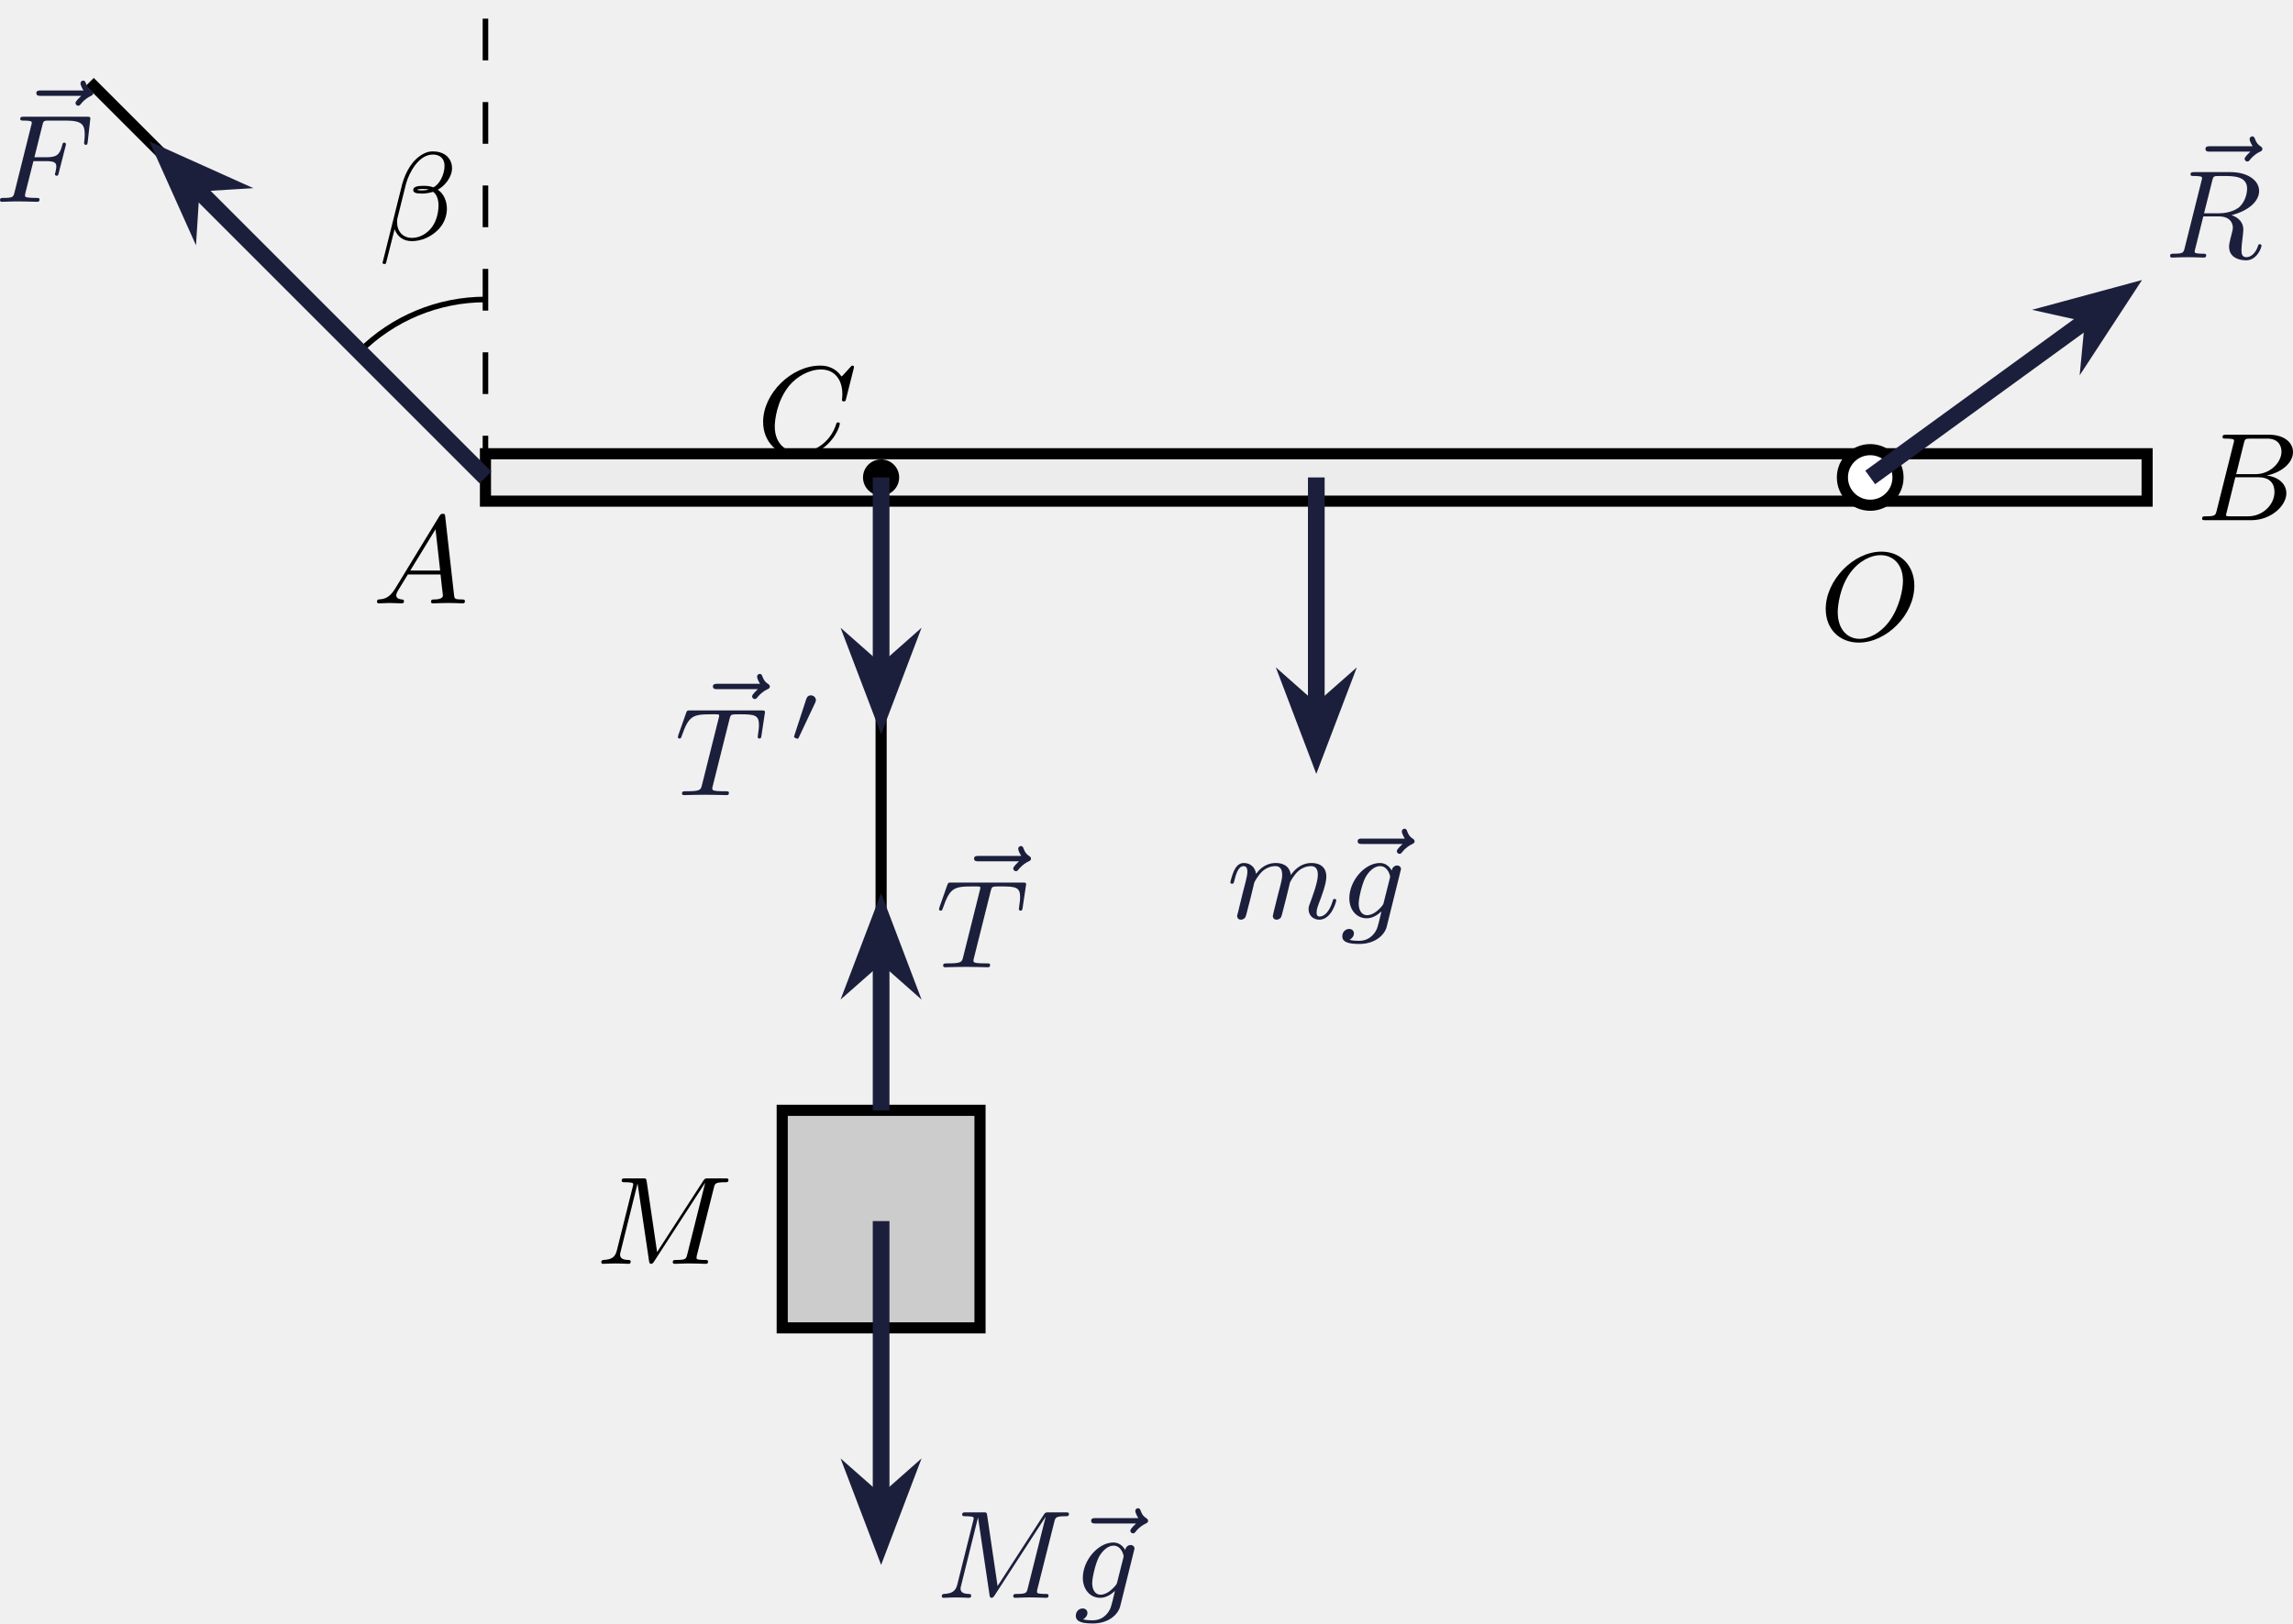
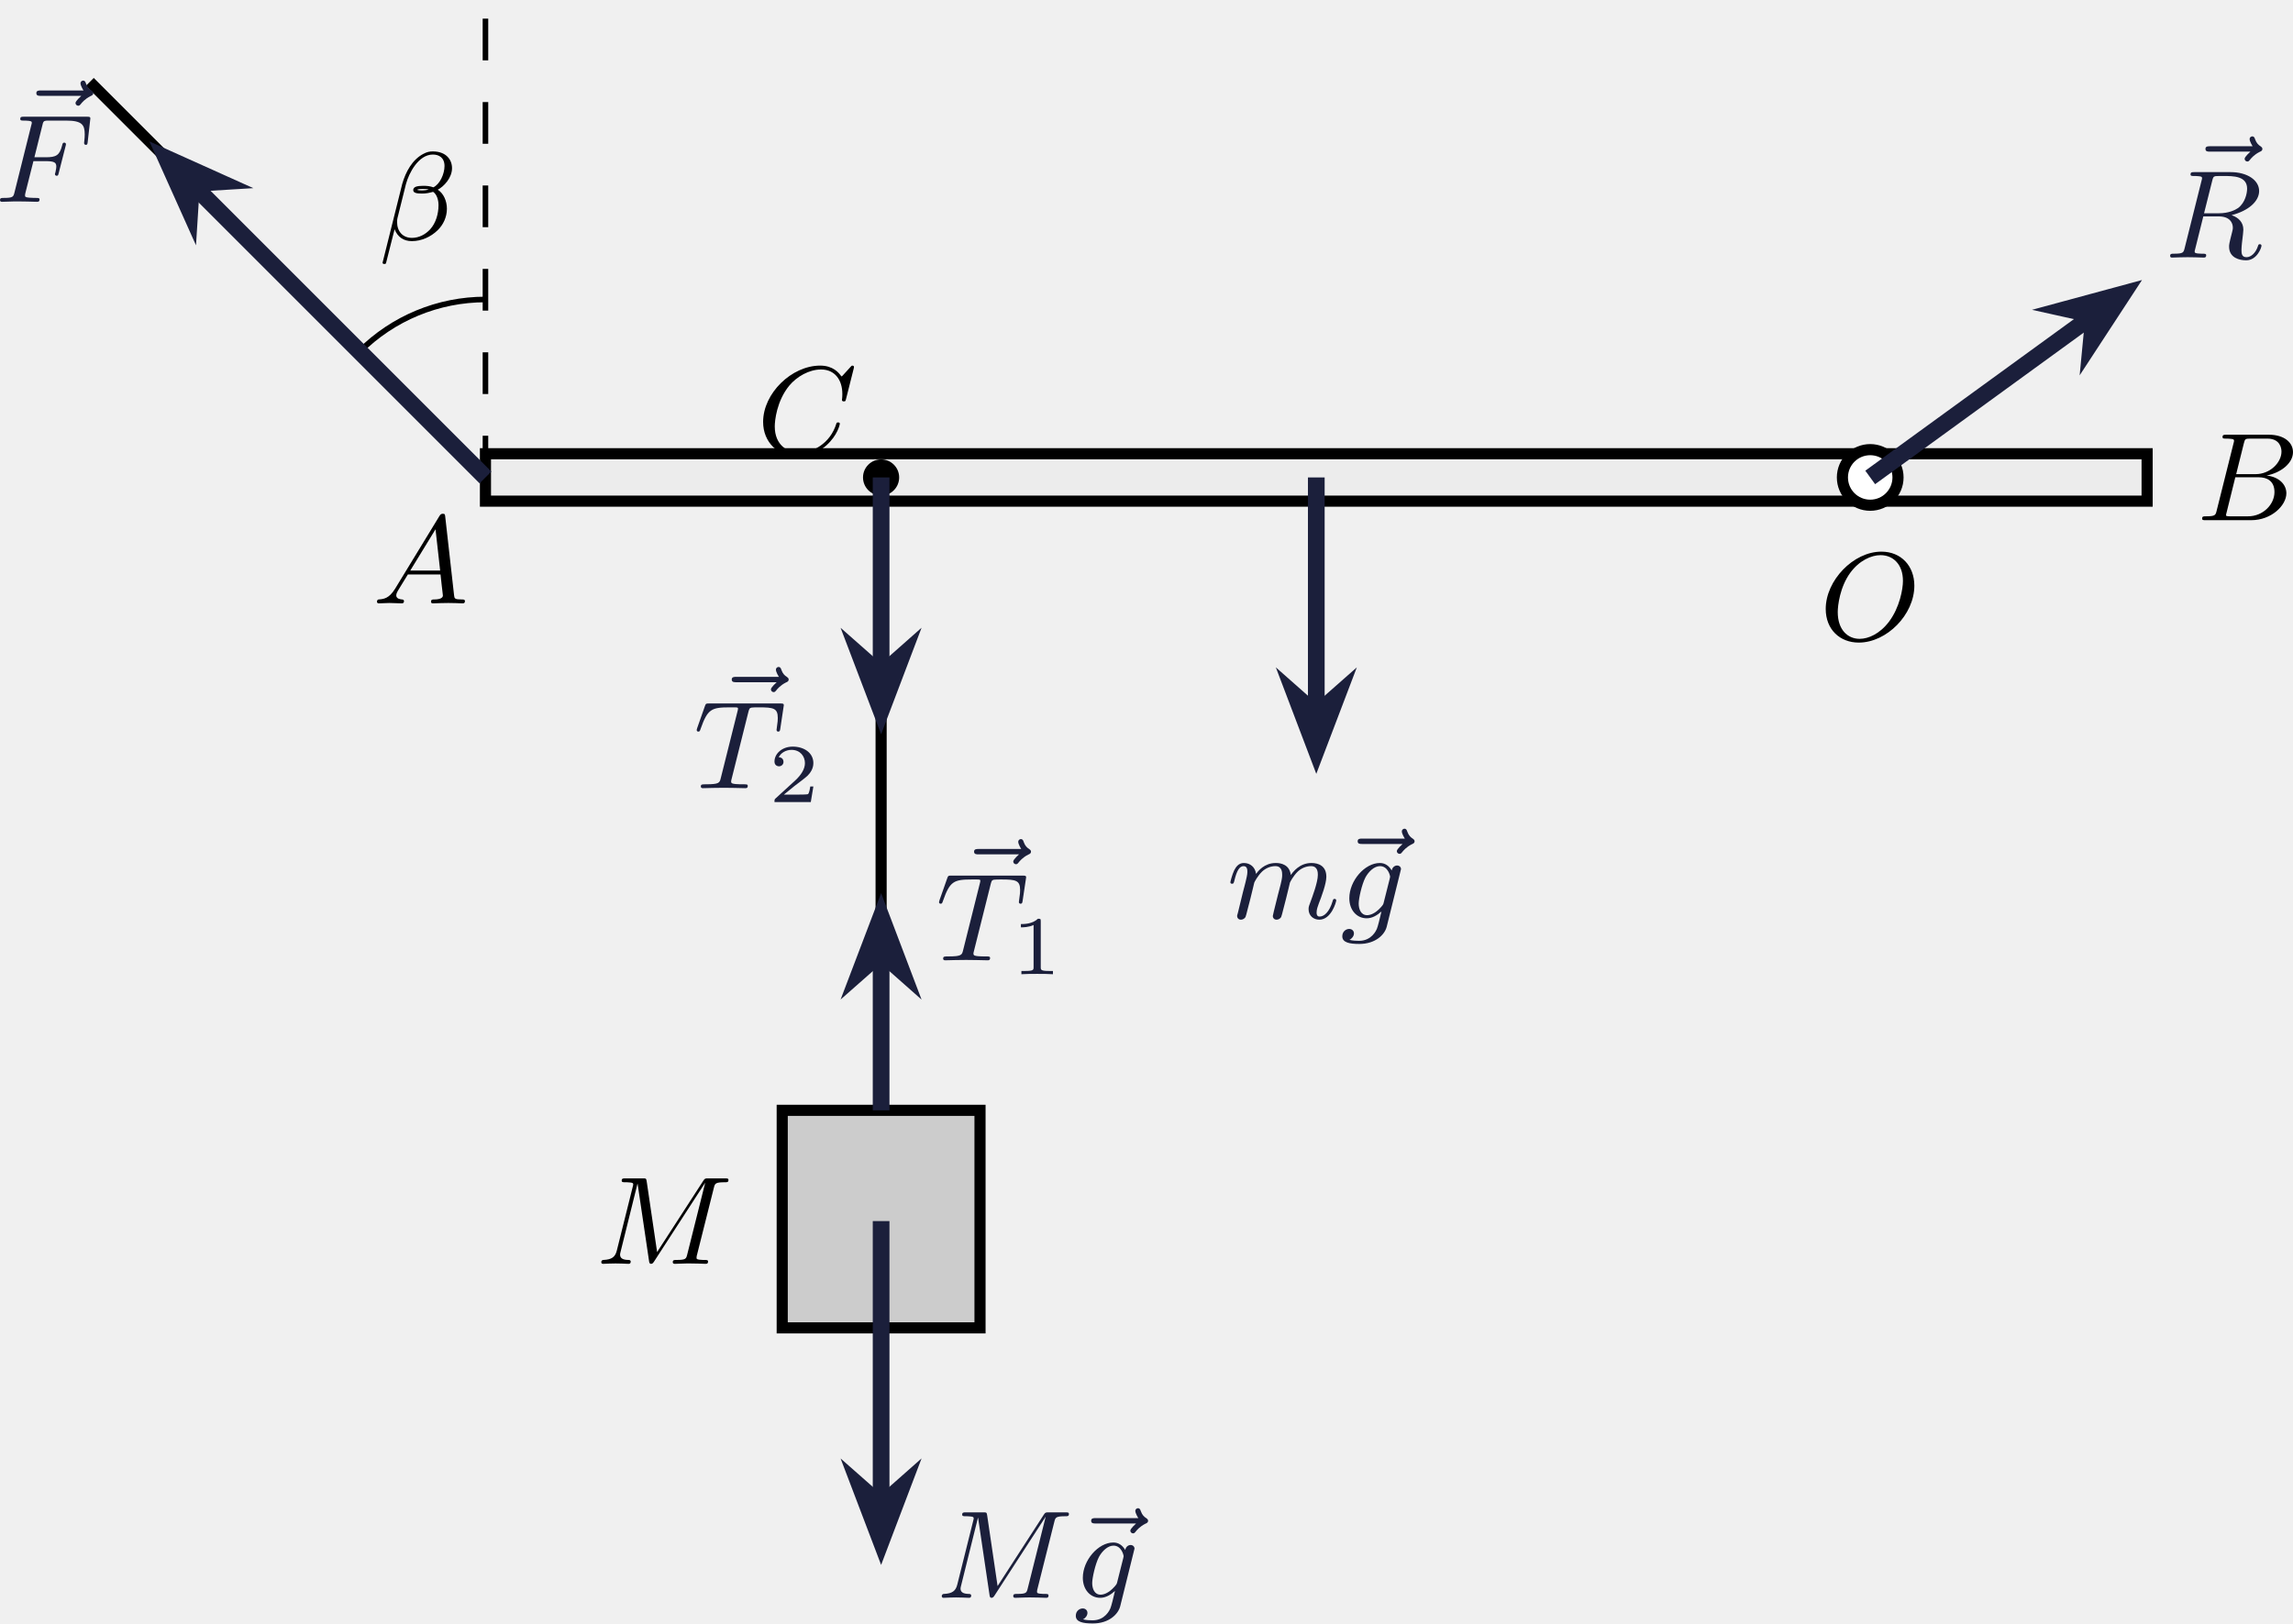
<svg xmlns="http://www.w3.org/2000/svg" xmlns:xlink="http://www.w3.org/1999/xlink" version="1.1" width="213.575pt" height="151.246pt" viewBox="-66.294 -70.008 164.289 116.343">
  <defs>
-     <path id="g0-48" d="M1.877-2.809C1.919-2.899 1.931-2.965 1.931-3.001C1.931-3.186 1.763-3.341 1.566-3.341C1.327-3.341 1.255-3.132 1.231-3.049L.395-.49C.383-.454 .365-.406 .365-.383C.365-.281 .604-.233 .61-.233C.664-.233 .687-.287 .711-.335L1.877-2.809Z" />
-     <path id="g1-12" d="M5.254-5.129C5.254-5.747 4.824-6.33 3.873-6.33C3.649-6.33 3.461-6.294 3.21-6.16C2.412-5.747 1.937-4.878 1.686-3.999L.278 1.641C.269 1.695 .332 1.739 .395 1.739C.466 1.739 .511 1.713 .52 1.695L1.139-.753C1.354-.197 1.784 .099 2.376 .099C3.067 .099 3.73-.206 4.214-.672C4.627-1.067 4.887-1.623 4.887-2.224C4.887-2.78 4.645-3.327 4.232-3.587C4.671-3.811 5.254-4.438 5.254-5.129ZM3.587-3.596C3.443-3.56 3.291-3.533 3.138-3.533C3.004-3.533 2.869-3.533 2.744-3.578C2.851-3.64 3.022-3.64 3.138-3.64C3.291-3.64 3.443-3.64 3.587-3.596ZM4.716-5.281C4.716-4.716 4.385-3.981 3.918-3.757C3.694-3.838 3.47-3.865 3.21-3.865C2.744-3.865 2.475-3.793 2.475-3.56C2.475-3.371 2.681-3.309 3.102-3.309C3.416-3.309 3.622-3.362 3.9-3.434C4.187-3.237 4.286-2.815 4.286-2.475C4.286-1.865 4.098-1.193 3.685-.744C3.344-.377 2.887-.134 2.385-.134C1.713-.134 1.318-.61 1.318-1.264C1.318-1.354 1.318-1.453 1.345-1.551L1.955-3.999C2.161-4.761 2.842-6.106 3.882-6.106C4.313-6.106 4.716-5.891 4.716-5.281Z" />
-     <path id="g1-65" d="M1.632-1.049C1.193-.332 .798-.305 .439-.278C.377-.269 .332-.197 .332-.117C.332-.063 .368 0 .457 0C.628 0 1.049-.027 1.219-.027C1.417-.027 1.901 0 2.098 0C2.152 0 2.268 0 2.268-.161C2.268-.269 2.161-.278 2.134-.278C2.053-.287 1.713-.305 1.713-.574C1.713-.699 1.811-.87 1.838-.915L2.546-2.071H4.887C4.914-1.865 4.94-1.56 4.967-1.336C5.003-.986 5.057-.592 5.057-.565C5.057-.43 4.932-.278 4.411-.278C4.322-.278 4.205-.278 4.205-.117C4.205-.018 4.277 0 4.34 0C4.51 0 4.725-.018 4.905-.018S5.299-.027 5.443-.027C5.738-.027 5.756-.027 5.972-.018C6.115-.009 6.321 0 6.465 0C6.519 0 6.635 0 6.635-.161C6.635-.278 6.536-.278 6.429-.278C5.891-.278 5.882-.341 5.855-.601L5.227-6.178C5.209-6.375 5.2-6.42 5.048-6.42C4.923-6.42 4.869-6.357 4.797-6.241L1.632-1.049ZM2.717-2.349L4.528-5.308L4.86-2.349H2.717Z" />
-     <path id="g1-66" d="M1.462-.681C1.381-.359 1.363-.278 .69-.278C.52-.278 .421-.278 .421-.117C.421 0 .511 0 .672 0H3.936C5.389 0 6.456-1.058 6.456-1.928C6.456-2.564 5.927-3.102 5.039-3.201C6.061-3.398 6.931-4.08 6.931-4.878C6.931-5.577 6.285-6.124 5.218-6.124H2.152C1.991-6.124 1.883-6.124 1.883-5.963C1.883-5.846 1.964-5.846 2.152-5.846C2.188-5.846 2.349-5.846 2.493-5.828C2.645-5.81 2.708-5.792 2.708-5.694C2.708-5.649 2.699-5.613 2.672-5.514L1.462-.681ZM2.86-3.3L3.407-5.496C3.488-5.819 3.506-5.846 3.882-5.846H5.093C6.025-5.846 6.106-5.138 6.106-4.914C6.106-4.116 5.272-3.3 4.259-3.3H2.86ZM2.43-.278C2.304-.278 2.286-.278 2.251-.287C2.161-.296 2.134-.305 2.134-.368C2.134-.395 2.134-.412 2.179-.574L2.798-3.075H4.483C5.039-3.075 5.604-2.833 5.604-2.017C5.604-1.13 4.788-.278 3.712-.278H2.43Z" />
-     <path id="g1-67" d="M6.94-6.079C6.967-6.187 6.967-6.205 6.967-6.223C6.967-6.232 6.958-6.321 6.859-6.321C6.805-6.321 6.779-6.294 6.716-6.223L6.169-5.622C6.133-5.577 6.097-5.541 6.088-5.541S6.07-5.55 6.016-5.613C5.882-5.792 5.478-6.321 4.546-6.321C2.493-6.321 .457-4.331 .457-2.286C.457-.825 1.524 .197 2.968 .197C3.9 .197 4.636-.287 4.985-.601C5.801-1.327 5.954-2.116 5.954-2.152S5.936-2.251 5.828-2.251C5.73-2.251 5.712-2.197 5.703-2.161C5.263-.717 3.981-.081 3.084-.081C2.215-.081 1.291-.61 1.291-1.964C1.291-2.367 1.426-3.784 2.331-4.887C2.869-5.532 3.748-6.043 4.609-6.043C5.604-6.043 6.133-5.281 6.133-4.295C6.133-3.99 6.106-3.927 6.106-3.856C6.106-3.757 6.214-3.757 6.241-3.757C6.357-3.757 6.357-3.775 6.402-3.945L6.94-6.079Z" />
-     <path id="g1-70" d="M2.789-2.914H3.667C4.304-2.914 4.429-2.806 4.429-2.52C4.429-2.493 4.42-2.331 4.367-2.116C4.331-2.008 4.331-2 4.331-1.982C4.331-1.946 4.358-1.865 4.456-1.865S4.564-1.91 4.6-2.053L5.093-3.99C5.102-4.026 5.12-4.08 5.12-4.125C5.12-4.178 5.084-4.241 4.994-4.241C4.896-4.241 4.878-4.178 4.842-4.026C4.663-3.327 4.411-3.192 3.685-3.192H2.86C2.977-3.685 3.434-5.523 3.47-5.64C3.533-5.819 3.631-5.819 3.9-5.819H5.138C6.267-5.819 6.465-5.523 6.465-4.833C6.465-4.528 6.42-4.286 6.42-4.214S6.465-4.08 6.545-4.08C6.653-4.08 6.662-4.142 6.68-4.304L6.868-5.972C6.868-6.097 6.779-6.097 6.608-6.097H2.116C1.937-6.097 1.847-6.097 1.847-5.936C1.847-5.819 1.937-5.819 2.125-5.819C2.161-5.819 2.322-5.819 2.466-5.801C2.663-5.774 2.672-5.738 2.672-5.658C2.672-5.631 2.672-5.613 2.627-5.452L1.435-.681C1.354-.359 1.336-.278 .664-.278C.493-.278 .395-.278 .395-.117C.395-.063 .421 0 .529 0C.628 0 1.049-.009 1.139-.018C1.21-.027 1.524-.027 1.722-.027C1.892-.027 2.143-.018 2.358-.018S2.824 0 3.04 0C3.111 0 3.228 0 3.228-.161C3.228-.278 3.138-.278 2.95-.278C2.932-.278 2.699-.278 2.484-.296C2.206-.323 2.188-.359 2.188-.466C2.188-.484 2.188-.538 2.224-.672L2.789-2.914Z" />
-     <path id="g1-77" d="M8.491-5.434C8.572-5.765 8.599-5.846 9.298-5.846C9.442-5.846 9.54-5.846 9.54-6.007C9.54-6.124 9.451-6.124 9.28-6.124H8.106C7.881-6.124 7.846-6.124 7.738-5.954L4.429-.843L3.685-5.891C3.649-6.124 3.64-6.124 3.389-6.124H2.161C2-6.124 1.892-6.124 1.892-5.963C1.892-5.846 1.982-5.846 2.161-5.846C2.197-5.846 2.358-5.846 2.502-5.828C2.672-5.81 2.717-5.783 2.717-5.694C2.717-5.649 2.708-5.613 2.681-5.514L1.542-.95C1.426-.484 1.175-.305 .583-.278C.556-.278 .43-.269 .43-.117C.43-.099 .43 0 .556 0C.664 0 .888-.009 1.004-.018C1.148-.027 1.166-.027 1.453-.027C1.677-.027 1.695-.027 1.91-.018C2.053-.018 2.242 0 2.376 0C2.421 0 2.537 0 2.537-.161C2.537-.269 2.439-.278 2.358-.278C1.937-.287 1.775-.421 1.775-.664C1.775-.726 1.784-.735 1.811-.861L3.022-5.738H3.031L3.847-.233C3.865-.09 3.882 0 3.999 0C4.107 0 4.16-.09 4.214-.17L7.864-5.801H7.872L6.59-.681C6.51-.359 6.492-.278 5.819-.278C5.658-.278 5.55-.278 5.55-.117C5.55-.036 5.613 0 5.685 0C5.792 0 6.142-.009 6.25-.018C6.384-.027 6.608-.027 6.788-.027C6.814-.027 7.173-.018 7.361-.018C7.541-.018 7.738 0 7.908 0C7.962 0 8.079 0 8.079-.161C8.079-.278 7.989-.278 7.801-.278C7.765-.278 7.603-.278 7.46-.296C7.263-.323 7.254-.359 7.254-.439S7.272-.592 7.29-.655L8.491-5.434Z" />
-     <path id="g1-79" d="M6.797-3.882C6.797-5.299 5.846-6.321 4.438-6.321C2.43-6.321 .448-4.259 .448-2.215C.448-.744 1.462 .197 2.815 .197C4.815 .197 6.797-1.802 6.797-3.882ZM2.878-.072C2.017-.072 1.309-.726 1.309-1.991C1.309-2.457 1.462-3.784 2.206-4.806C2.851-5.685 3.712-6.07 4.376-6.07C5.254-6.07 5.981-5.434 5.981-4.223C5.981-3.64 5.747-2.331 4.994-1.318C4.322-.421 3.497-.072 2.878-.072Z" />
-     <path id="g1-82" d="M3.416-5.496C3.47-5.721 3.497-5.81 3.658-5.837C3.739-5.846 4.035-5.846 4.223-5.846C4.932-5.846 5.918-5.846 5.918-4.94C5.918-4.609 5.783-3.936 5.272-3.551C5.057-3.407 4.609-3.174 3.882-3.174H2.833L3.416-5.496ZM4.806-3.04C6.025-3.353 6.779-4.035 6.779-4.77C6.779-5.55 5.927-6.124 4.734-6.124H2.134C1.973-6.124 1.865-6.124 1.865-5.963C1.865-5.846 1.946-5.846 2.134-5.846C2.17-5.846 2.331-5.846 2.475-5.828C2.627-5.81 2.69-5.792 2.69-5.694C2.69-5.649 2.681-5.613 2.654-5.514L1.444-.681C1.363-.359 1.345-.278 .672-.278C.502-.278 .403-.278 .403-.117C.403-.018 .475 0 .538 0C.681 0 .95-.009 1.103-.018C1.291-.027 1.309-.027 1.659-.027C1.946-.027 1.964-.027 2.233-.018C2.412-.009 2.636 0 2.806 0C2.869 0 2.986 0 2.986-.161C2.986-.278 2.896-.278 2.708-.278C2.672-.278 2.511-.278 2.367-.296C2.17-.323 2.161-.359 2.161-.439C2.161-.466 2.161-.484 2.206-.646L2.78-2.95H3.882C4.689-2.95 4.896-2.484 4.896-2.143C4.896-2.08 4.896-2.017 4.842-1.82C4.627-.995 4.627-.915 4.627-.78C4.627 .027 5.389 .197 5.846 .197C6.626 .197 6.949-.708 6.949-.852C6.949-.915 6.895-.959 6.832-.959C6.734-.959 6.725-.915 6.689-.807C6.536-.341 6.205-.027 5.873-.027C5.532-.027 5.514-.296 5.514-.556C5.514-.78 5.577-1.3 5.586-1.363C5.604-1.506 5.649-1.865 5.649-2C5.649-2.511 5.326-2.86 4.806-3.04Z" />
-     <path id="g1-84" d="M3.936-5.461C3.99-5.658 4.008-5.747 4.16-5.774C4.232-5.792 4.519-5.792 4.707-5.792C5.738-5.792 6.043-5.73 6.043-5.03C6.043-4.914 6.043-4.779 5.963-4.25L5.954-4.178C5.954-4.116 5.99-4.053 6.079-4.053C6.187-4.053 6.205-4.133 6.223-4.268L6.456-5.819C6.465-5.864 6.474-5.918 6.474-5.945C6.474-6.07 6.384-6.07 6.214-6.07H1.112C.897-6.07 .888-6.061 .825-5.891L.269-4.313C.233-4.196 .233-4.178 .233-4.169C.233-4.125 .26-4.053 .35-4.053C.448-4.053 .466-4.107 .52-4.268C1.013-5.667 1.291-5.792 2.591-5.792H2.941C3.192-5.792 3.192-5.765 3.192-5.694C3.192-5.64 3.174-5.577 3.156-5.505L1.955-.708C1.874-.386 1.847-.278 .897-.278C.61-.278 .529-.278 .529-.117C.529 0 .646 0 .681 0C.915 0 1.175-.018 1.417-.018C1.668-.018 1.928-.027 2.179-.027C2.573-.027 2.591-.027 2.923-.018C3.04-.018 3.631 0 3.703 0C3.784 0 3.891 0 3.891-.161C3.891-.278 3.811-.278 3.587-.278S3.255-.278 3.013-.296C2.806-.323 2.699-.332 2.699-.484C2.699-.529 2.717-.601 2.735-.664L3.936-5.461Z" />
-     <path id="g1-103" d="M4.367-3.524C4.367-3.667 4.25-3.784 4.089-3.784C3.936-3.784 3.748-3.676 3.703-3.425C3.506-3.766 3.219-3.963 2.851-3.963C1.766-3.963 .664-2.69 .664-1.435C.664-.592 1.193 0 1.91 0C2.313 0 2.672-.224 2.968-.493C2.851 0 2.708 .601 2.636 .762C2.591 .861 2.268 1.614 1.363 1.614C1.184 1.614 .897 1.605 .672 1.542C.843 1.47 .995 1.273 .995 1.085C.995 .888 .843 .762 .655 .762C.448 .762 .161 .924 .161 1.291C.161 1.731 .664 1.838 1.381 1.838C2.537 1.838 3.201 1.175 3.344 .601L4.367-3.524ZM3.138-1.166C3.102-1.004 3.093-.986 2.95-.816C2.493-.296 2.116-.224 1.937-.224C1.497-.224 1.336-.655 1.336-1.058C1.336-1.408 1.551-2.412 1.82-2.932C2.053-3.353 2.448-3.739 2.86-3.739C3.434-3.739 3.587-3.058 3.587-2.977C3.587-2.959 3.569-2.887 3.56-2.842L3.138-1.166Z" />
-     <path id="g1-109" d="M1.695-1.408C1.793-1.829 1.964-2.484 1.973-2.555C1.991-2.609 2.215-3.04 2.537-3.353C2.798-3.596 3.138-3.739 3.488-3.739C3.972-3.739 3.972-3.264 3.972-3.111C3.972-3.004 3.972-2.878 3.865-2.439L3.658-1.641C3.371-.484 3.3-.206 3.3-.161C3.3-.045 3.38 .099 3.578 .099C3.703 .099 3.838 .018 3.9-.09C3.927-.143 3.999-.43 4.044-.61L4.25-1.408C4.349-1.829 4.519-2.484 4.528-2.555C4.546-2.609 4.77-3.04 5.093-3.353C5.353-3.596 5.694-3.739 6.043-3.739C6.528-3.739 6.528-3.264 6.528-3.111C6.528-2.564 6.106-1.47 6.007-1.193C5.9-.915 5.864-.825 5.864-.655C5.864-.17 6.232 .099 6.635 .099C7.496 .099 7.846-1.184 7.846-1.282C7.846-1.327 7.819-1.39 7.729-1.39C7.63-1.39 7.621-1.345 7.586-1.228C7.361-.466 6.985-.126 6.662-.126C6.599-.126 6.438-.126 6.438-.412C6.438-.637 6.528-.87 6.599-1.067C6.779-1.524 7.137-2.475 7.137-2.977C7.137-3.775 6.545-3.963 6.07-3.963C5.218-3.963 4.752-3.327 4.591-3.102C4.501-3.847 3.891-3.963 3.515-3.963C2.681-3.963 2.242-3.371 2.098-3.183C2.044-3.667 1.677-3.963 1.228-3.963C.852-3.963 .664-3.685 .538-3.443C.386-3.129 .26-2.618 .26-2.582C.26-2.502 .323-2.475 .386-2.475C.484-2.475 .502-2.52 .547-2.699C.717-3.407 .906-3.739 1.21-3.739C1.479-3.739 1.479-3.452 1.479-3.318C1.479-3.129 1.408-2.851 1.354-2.618C1.291-2.385 1.201-2 1.166-1.892L.807-.421C.744-.206 .744-.188 .744-.161C.744-.045 .825 .099 1.022 .099C1.148 .099 1.282 .018 1.345-.09C1.372-.143 1.444-.43 1.488-.61L1.695-1.408Z" />
-     <path id="g1-126" d="M4.86-5.326C4.842-5.308 4.447-4.958 4.447-4.815C4.447-4.707 4.537-4.618 4.645-4.618C4.734-4.618 4.779-4.68 4.815-4.725C4.914-4.851 5.12-5.102 5.523-5.308C5.631-5.353 5.721-5.398 5.721-5.523C5.721-5.622 5.631-5.676 5.586-5.712C5.452-5.792 5.299-5.927 5.2-6.205C5.165-6.312 5.129-6.42 4.994-6.42C4.914-6.42 4.806-6.357 4.806-6.223C4.806-6.061 4.985-5.765 5.021-5.712H1.973C1.82-5.712 1.641-5.712 1.641-5.523C1.641-5.326 1.811-5.326 1.973-5.326H4.86Z" />
+     <path id="g1-49" d="M2.146-3.796C2.146-3.975 2.122-3.975 1.943-3.975C1.548-3.593 .938-3.593 .723-3.593V-3.359C.879-3.359 1.273-3.359 1.632-3.527V-.508C1.632-.311 1.632-.233 1.016-.233H.759V0C1.088-.024 1.554-.024 1.889-.024S2.69-.024 3.019 0V-.233H2.762C2.146-.233 2.146-.311 2.146-.508V-3.796Z" />
+     <path id="g1-50" d="M3.216-1.118H2.995C2.983-1.034 2.923-.64 2.833-.574C2.792-.538 2.307-.538 2.224-.538H1.106L1.871-1.16C2.074-1.321 2.606-1.704 2.792-1.883C2.971-2.062 3.216-2.367 3.216-2.792C3.216-3.539 2.54-3.975 1.739-3.975C.968-3.975 .43-3.467 .43-2.905C.43-2.6 .687-2.564 .753-2.564C.903-2.564 1.076-2.672 1.076-2.887C1.076-3.019 .998-3.21 .735-3.21C.873-3.515 1.237-3.742 1.65-3.742C2.277-3.742 2.612-3.276 2.612-2.792C2.612-2.367 2.331-1.931 1.913-1.548L.496-.251C.436-.191 .43-.185 .43 0H3.031L3.216-1.118Z" />
+     <path id="g0-12" d="M5.254-5.129C5.254-5.747 4.824-6.33 3.873-6.33C3.649-6.33 3.461-6.294 3.21-6.16C2.412-5.747 1.937-4.878 1.686-3.999L.278 1.641C.269 1.695 .332 1.739 .395 1.739C.466 1.739 .511 1.713 .52 1.695L1.139-.753C1.354-.197 1.784 .099 2.376 .099C3.067 .099 3.73-.206 4.214-.672C4.627-1.067 4.887-1.623 4.887-2.224C4.887-2.78 4.645-3.327 4.232-3.587C4.671-3.811 5.254-4.438 5.254-5.129ZM3.587-3.596C3.443-3.56 3.291-3.533 3.138-3.533C3.004-3.533 2.869-3.533 2.744-3.578C2.851-3.64 3.022-3.64 3.138-3.64C3.291-3.64 3.443-3.64 3.587-3.596ZM4.716-5.281C4.716-4.716 4.385-3.981 3.918-3.757C3.694-3.838 3.47-3.865 3.21-3.865C2.744-3.865 2.475-3.793 2.475-3.56C2.475-3.371 2.681-3.309 3.102-3.309C3.416-3.309 3.622-3.362 3.9-3.434C4.187-3.237 4.286-2.815 4.286-2.475C4.286-1.865 4.098-1.193 3.685-.744C3.344-.377 2.887-.134 2.385-.134C1.713-.134 1.318-.61 1.318-1.264C1.318-1.354 1.318-1.453 1.345-1.551L1.955-3.999C2.161-4.761 2.842-6.106 3.882-6.106C4.313-6.106 4.716-5.891 4.716-5.281Z" />
+     <path id="g0-65" d="M1.632-1.049C1.193-.332 .798-.305 .439-.278C.377-.269 .332-.197 .332-.117C.332-.063 .368 0 .457 0C.628 0 1.049-.027 1.219-.027C1.417-.027 1.901 0 2.098 0C2.152 0 2.268 0 2.268-.161C2.268-.269 2.161-.278 2.134-.278C2.053-.287 1.713-.305 1.713-.574C1.713-.699 1.811-.87 1.838-.915L2.546-2.071H4.887C4.914-1.865 4.94-1.56 4.967-1.336C5.003-.986 5.057-.592 5.057-.565C5.057-.43 4.932-.278 4.411-.278C4.322-.278 4.205-.278 4.205-.117C4.205-.018 4.277 0 4.34 0C4.51 0 4.725-.018 4.905-.018S5.299-.027 5.443-.027C5.738-.027 5.756-.027 5.972-.018C6.115-.009 6.321 0 6.465 0C6.519 0 6.635 0 6.635-.161C6.635-.278 6.536-.278 6.429-.278C5.891-.278 5.882-.341 5.855-.601L5.227-6.178C5.209-6.375 5.2-6.42 5.048-6.42C4.923-6.42 4.869-6.357 4.797-6.241L1.632-1.049ZM2.717-2.349L4.528-5.308L4.86-2.349H2.717Z" />
+     <path id="g0-66" d="M1.462-.681C1.381-.359 1.363-.278 .69-.278C.52-.278 .421-.278 .421-.117C.421 0 .511 0 .672 0H3.936C5.389 0 6.456-1.058 6.456-1.928C6.456-2.564 5.927-3.102 5.039-3.201C6.061-3.398 6.931-4.08 6.931-4.878C6.931-5.577 6.285-6.124 5.218-6.124H2.152C1.991-6.124 1.883-6.124 1.883-5.963C1.883-5.846 1.964-5.846 2.152-5.846C2.188-5.846 2.349-5.846 2.493-5.828C2.645-5.81 2.708-5.792 2.708-5.694C2.708-5.649 2.699-5.613 2.672-5.514L1.462-.681ZM2.86-3.3L3.407-5.496C3.488-5.819 3.506-5.846 3.882-5.846H5.093C6.025-5.846 6.106-5.138 6.106-4.914C6.106-4.116 5.272-3.3 4.259-3.3H2.86ZM2.43-.278C2.304-.278 2.286-.278 2.251-.287C2.161-.296 2.134-.305 2.134-.368C2.134-.395 2.134-.412 2.179-.574L2.798-3.075H4.483C5.039-3.075 5.604-2.833 5.604-2.017C5.604-1.13 4.788-.278 3.712-.278H2.43Z" />
+     <path id="g0-67" d="M6.94-6.079C6.967-6.187 6.967-6.205 6.967-6.223C6.967-6.232 6.958-6.321 6.859-6.321C6.805-6.321 6.779-6.294 6.716-6.223L6.169-5.622C6.133-5.577 6.097-5.541 6.088-5.541S6.07-5.55 6.016-5.613C5.882-5.792 5.478-6.321 4.546-6.321C2.493-6.321 .457-4.331 .457-2.286C.457-.825 1.524 .197 2.968 .197C3.9 .197 4.636-.287 4.985-.601C5.801-1.327 5.954-2.116 5.954-2.152S5.936-2.251 5.828-2.251C5.73-2.251 5.712-2.197 5.703-2.161C5.263-.717 3.981-.081 3.084-.081C2.215-.081 1.291-.61 1.291-1.964C1.291-2.367 1.426-3.784 2.331-4.887C2.869-5.532 3.748-6.043 4.609-6.043C5.604-6.043 6.133-5.281 6.133-4.295C6.133-3.99 6.106-3.927 6.106-3.856C6.106-3.757 6.214-3.757 6.241-3.757C6.357-3.757 6.357-3.775 6.402-3.945L6.94-6.079Z" />
+     <path id="g0-70" d="M2.789-2.914H3.667C4.304-2.914 4.429-2.806 4.429-2.52C4.429-2.493 4.42-2.331 4.367-2.116C4.331-2.008 4.331-2 4.331-1.982C4.331-1.946 4.358-1.865 4.456-1.865S4.564-1.91 4.6-2.053L5.093-3.99C5.102-4.026 5.12-4.08 5.12-4.125C5.12-4.178 5.084-4.241 4.994-4.241C4.896-4.241 4.878-4.178 4.842-4.026C4.663-3.327 4.411-3.192 3.685-3.192H2.86C2.977-3.685 3.434-5.523 3.47-5.64C3.533-5.819 3.631-5.819 3.9-5.819H5.138C6.267-5.819 6.465-5.523 6.465-4.833C6.465-4.528 6.42-4.286 6.42-4.214S6.465-4.08 6.545-4.08C6.653-4.08 6.662-4.142 6.68-4.304L6.868-5.972C6.868-6.097 6.779-6.097 6.608-6.097H2.116C1.937-6.097 1.847-6.097 1.847-5.936C1.847-5.819 1.937-5.819 2.125-5.819C2.161-5.819 2.322-5.819 2.466-5.801C2.663-5.774 2.672-5.738 2.672-5.658C2.672-5.631 2.672-5.613 2.627-5.452L1.435-.681C1.354-.359 1.336-.278 .664-.278C.493-.278 .395-.278 .395-.117C.395-.063 .421 0 .529 0C.628 0 1.049-.009 1.139-.018C1.21-.027 1.524-.027 1.722-.027C1.892-.027 2.143-.018 2.358-.018S2.824 0 3.04 0C3.111 0 3.228 0 3.228-.161C3.228-.278 3.138-.278 2.95-.278C2.932-.278 2.699-.278 2.484-.296C2.206-.323 2.188-.359 2.188-.466C2.188-.484 2.188-.538 2.224-.672L2.789-2.914Z" />
+     <path id="g0-77" d="M8.491-5.434C8.572-5.765 8.599-5.846 9.298-5.846C9.442-5.846 9.54-5.846 9.54-6.007C9.54-6.124 9.451-6.124 9.28-6.124H8.106C7.881-6.124 7.846-6.124 7.738-5.954L4.429-.843L3.685-5.891C3.649-6.124 3.64-6.124 3.389-6.124H2.161C2-6.124 1.892-6.124 1.892-5.963C1.892-5.846 1.982-5.846 2.161-5.846C2.197-5.846 2.358-5.846 2.502-5.828C2.672-5.81 2.717-5.783 2.717-5.694C2.717-5.649 2.708-5.613 2.681-5.514L1.542-.95C1.426-.484 1.175-.305 .583-.278C.556-.278 .43-.269 .43-.117C.43-.099 .43 0 .556 0C.664 0 .888-.009 1.004-.018C1.148-.027 1.166-.027 1.453-.027C1.677-.027 1.695-.027 1.91-.018C2.053-.018 2.242 0 2.376 0C2.421 0 2.537 0 2.537-.161C2.537-.269 2.439-.278 2.358-.278C1.937-.287 1.775-.421 1.775-.664C1.775-.726 1.784-.735 1.811-.861L3.022-5.738H3.031L3.847-.233C3.865-.09 3.882 0 3.999 0C4.107 0 4.16-.09 4.214-.17L7.864-5.801H7.872L6.59-.681C6.51-.359 6.492-.278 5.819-.278C5.658-.278 5.55-.278 5.55-.117C5.55-.036 5.613 0 5.685 0C5.792 0 6.142-.009 6.25-.018C6.384-.027 6.608-.027 6.788-.027C6.814-.027 7.173-.018 7.361-.018C7.541-.018 7.738 0 7.908 0C7.962 0 8.079 0 8.079-.161C8.079-.278 7.989-.278 7.801-.278C7.765-.278 7.603-.278 7.46-.296C7.263-.323 7.254-.359 7.254-.439S7.272-.592 7.29-.655L8.491-5.434Z" />
+     <path id="g0-79" d="M6.797-3.882C6.797-5.299 5.846-6.321 4.438-6.321C2.43-6.321 .448-4.259 .448-2.215C.448-.744 1.462 .197 2.815 .197C4.815 .197 6.797-1.802 6.797-3.882ZM2.878-.072C2.017-.072 1.309-.726 1.309-1.991C1.309-2.457 1.462-3.784 2.206-4.806C2.851-5.685 3.712-6.07 4.376-6.07C5.254-6.07 5.981-5.434 5.981-4.223C5.981-3.64 5.747-2.331 4.994-1.318C4.322-.421 3.497-.072 2.878-.072Z" />
+     <path id="g0-82" d="M3.416-5.496C3.47-5.721 3.497-5.81 3.658-5.837C3.739-5.846 4.035-5.846 4.223-5.846C4.932-5.846 5.918-5.846 5.918-4.94C5.918-4.609 5.783-3.936 5.272-3.551C5.057-3.407 4.609-3.174 3.882-3.174H2.833L3.416-5.496ZM4.806-3.04C6.025-3.353 6.779-4.035 6.779-4.77C6.779-5.55 5.927-6.124 4.734-6.124H2.134C1.973-6.124 1.865-6.124 1.865-5.963C1.865-5.846 1.946-5.846 2.134-5.846C2.17-5.846 2.331-5.846 2.475-5.828C2.627-5.81 2.69-5.792 2.69-5.694C2.69-5.649 2.681-5.613 2.654-5.514L1.444-.681C1.363-.359 1.345-.278 .672-.278C.502-.278 .403-.278 .403-.117C.403-.018 .475 0 .538 0C.681 0 .95-.009 1.103-.018C1.291-.027 1.309-.027 1.659-.027C1.946-.027 1.964-.027 2.233-.018C2.412-.009 2.636 0 2.806 0C2.869 0 2.986 0 2.986-.161C2.986-.278 2.896-.278 2.708-.278C2.672-.278 2.511-.278 2.367-.296C2.17-.323 2.161-.359 2.161-.439C2.161-.466 2.161-.484 2.206-.646L2.78-2.95H3.882C4.689-2.95 4.896-2.484 4.896-2.143C4.896-2.08 4.896-2.017 4.842-1.82C4.627-.995 4.627-.915 4.627-.78C4.627 .027 5.389 .197 5.846 .197C6.626 .197 6.949-.708 6.949-.852C6.949-.915 6.895-.959 6.832-.959C6.734-.959 6.725-.915 6.689-.807C6.536-.341 6.205-.027 5.873-.027C5.532-.027 5.514-.296 5.514-.556C5.514-.78 5.577-1.3 5.586-1.363C5.604-1.506 5.649-1.865 5.649-2C5.649-2.511 5.326-2.86 4.806-3.04Z" />
+     <path id="g0-84" d="M3.936-5.461C3.99-5.658 4.008-5.747 4.16-5.774C4.232-5.792 4.519-5.792 4.707-5.792C5.738-5.792 6.043-5.73 6.043-5.03C6.043-4.914 6.043-4.779 5.963-4.25L5.954-4.178C5.954-4.116 5.99-4.053 6.079-4.053C6.187-4.053 6.205-4.133 6.223-4.268L6.456-5.819C6.465-5.864 6.474-5.918 6.474-5.945C6.474-6.07 6.384-6.07 6.214-6.07H1.112C.897-6.07 .888-6.061 .825-5.891L.269-4.313C.233-4.196 .233-4.178 .233-4.169C.233-4.125 .26-4.053 .35-4.053C.448-4.053 .466-4.107 .52-4.268C1.013-5.667 1.291-5.792 2.591-5.792H2.941C3.192-5.792 3.192-5.765 3.192-5.694C3.192-5.64 3.174-5.577 3.156-5.505L1.955-.708C1.874-.386 1.847-.278 .897-.278C.61-.278 .529-.278 .529-.117C.529 0 .646 0 .681 0C.915 0 1.175-.018 1.417-.018C1.668-.018 1.928-.027 2.179-.027C2.573-.027 2.591-.027 2.923-.018C3.04-.018 3.631 0 3.703 0C3.784 0 3.891 0 3.891-.161C3.891-.278 3.811-.278 3.587-.278S3.255-.278 3.013-.296C2.806-.323 2.699-.332 2.699-.484C2.699-.529 2.717-.601 2.735-.664L3.936-5.461Z" />
+     <path id="g0-103" d="M4.367-3.524C4.367-3.667 4.25-3.784 4.089-3.784C3.936-3.784 3.748-3.676 3.703-3.425C3.506-3.766 3.219-3.963 2.851-3.963C1.766-3.963 .664-2.69 .664-1.435C.664-.592 1.193 0 1.91 0C2.313 0 2.672-.224 2.968-.493C2.851 0 2.708 .601 2.636 .762C2.591 .861 2.268 1.614 1.363 1.614C1.184 1.614 .897 1.605 .672 1.542C.843 1.47 .995 1.273 .995 1.085C.995 .888 .843 .762 .655 .762C.448 .762 .161 .924 .161 1.291C.161 1.731 .664 1.838 1.381 1.838C2.537 1.838 3.201 1.175 3.344 .601L4.367-3.524ZM3.138-1.166C3.102-1.004 3.093-.986 2.95-.816C2.493-.296 2.116-.224 1.937-.224C1.497-.224 1.336-.655 1.336-1.058C1.336-1.408 1.551-2.412 1.82-2.932C2.053-3.353 2.448-3.739 2.86-3.739C3.434-3.739 3.587-3.058 3.587-2.977C3.587-2.959 3.569-2.887 3.56-2.842L3.138-1.166Z" />
+     <path id="g0-109" d="M1.695-1.408C1.793-1.829 1.964-2.484 1.973-2.555C1.991-2.609 2.215-3.04 2.537-3.353C2.798-3.596 3.138-3.739 3.488-3.739C3.972-3.739 3.972-3.264 3.972-3.111C3.972-3.004 3.972-2.878 3.865-2.439L3.658-1.641C3.371-.484 3.3-.206 3.3-.161C3.3-.045 3.38 .099 3.578 .099C3.703 .099 3.838 .018 3.9-.09C3.927-.143 3.999-.43 4.044-.61L4.25-1.408C4.349-1.829 4.519-2.484 4.528-2.555C4.546-2.609 4.77-3.04 5.093-3.353C5.353-3.596 5.694-3.739 6.043-3.739C6.528-3.739 6.528-3.264 6.528-3.111C6.528-2.564 6.106-1.47 6.007-1.193C5.9-.915 5.864-.825 5.864-.655C5.864-.17 6.232 .099 6.635 .099C7.496 .099 7.846-1.184 7.846-1.282C7.846-1.327 7.819-1.39 7.729-1.39C7.63-1.39 7.621-1.345 7.586-1.228C7.361-.466 6.985-.126 6.662-.126C6.599-.126 6.438-.126 6.438-.412C6.438-.637 6.528-.87 6.599-1.067C6.779-1.524 7.137-2.475 7.137-2.977C7.137-3.775 6.545-3.963 6.07-3.963C5.218-3.963 4.752-3.327 4.591-3.102C4.501-3.847 3.891-3.963 3.515-3.963C2.681-3.963 2.242-3.371 2.098-3.183C2.044-3.667 1.677-3.963 1.228-3.963C.852-3.963 .664-3.685 .538-3.443C.386-3.129 .26-2.618 .26-2.582C.26-2.502 .323-2.475 .386-2.475C.484-2.475 .502-2.52 .547-2.699C.717-3.407 .906-3.739 1.21-3.739C1.479-3.739 1.479-3.452 1.479-3.318C1.479-3.129 1.408-2.851 1.354-2.618C1.291-2.385 1.201-2 1.166-1.892L.807-.421C.744-.206 .744-.188 .744-.161C.744-.045 .825 .099 1.022 .099C1.148 .099 1.282 .018 1.345-.09C1.372-.143 1.444-.43 1.488-.61L1.695-1.408Z" />
+     <path id="g0-126" d="M4.86-5.326C4.842-5.308 4.447-4.958 4.447-4.815C4.447-4.707 4.537-4.618 4.645-4.618C4.734-4.618 4.779-4.68 4.815-4.725C4.914-4.851 5.12-5.102 5.523-5.308C5.631-5.353 5.721-5.398 5.721-5.523C5.721-5.622 5.631-5.676 5.586-5.712C5.452-5.792 5.299-5.927 5.2-6.205C5.165-6.312 5.129-6.42 4.994-6.42C4.914-6.42 4.806-6.357 4.806-6.223C4.806-6.061 4.985-5.765 5.021-5.712H1.973C1.82-5.712 1.641-5.712 1.641-5.523C1.641-5.326 1.811-5.326 1.973-5.326H4.86Z" />
  </defs>
  <g id="page1">
    <path d="M-31.512-34.094V-37.492H87.543V-34.094Z" fill="#ececec" />
    <path d="M-31.512-34.094V-37.492H87.543V-34.094Z" stroke="#000" fill="none" stroke-width=".797" stroke-miterlimit="10" />
    <g transform="matrix(1 0 0 1 -8.1057 9.0233)">
-       <use x="-31.512" y="-35.793" xlink:href="#g1-65" />
+       <use x="-31.512" y="-35.793" xlink:href="#g0-65" />
    </g>
    <g transform="matrix(1 0 0 1 122.5755 3.0635)">
-       <use x="-31.512" y="-35.793" xlink:href="#g1-66" />
+       <use x="-31.512" y="-35.793" xlink:href="#g0-66" />
    </g>
    <path d="M-1.871-35.793C-1.871-36.508-2.449-37.086-3.164-37.086C-3.879-37.086-4.461-36.508-4.461-35.793S-3.879-34.496-3.164-34.496C-2.449-34.496-1.871-35.078-1.871-35.793Z" />
    <g transform="matrix(1 0 0 1 19.4372 -1.6937)">
-       <use x="-31.512" y="-35.793" xlink:href="#g1-67" />
+       <use x="-31.512" y="-35.793" xlink:href="#g0-67" />
    </g>
    <path d="M69.695-35.793C69.695-36.895 68.8-37.785 67.703-37.785C66.602-37.785 65.711-36.895 65.711-35.793S66.602-33.801 67.703-33.801C68.8-33.801 69.695-34.691 69.695-35.793Z" fill="#fff" />
    <path d="M69.695-35.793C69.695-36.895 68.8-37.785 67.703-37.785C66.602-37.785 65.711-36.895 65.711-35.793S66.602-33.801 67.703-33.801C68.8-33.801 69.695-34.691 69.695-35.793Z" stroke="#000" fill="none" stroke-width=".797" stroke-miterlimit="10" />
    <g transform="matrix(1 0 0 1 95.5797 11.6386)">
-       <use x="-31.512" y="-35.793" xlink:href="#g1-79" />
+       <use x="-31.512" y="-35.793" xlink:href="#g0-79" />
    </g>
    <path d="M-31.512-35.793L-59.859-64.141" stroke="#000" fill="none" stroke-width=".797" stroke-miterlimit="10" />
    <path d="M-31.512-35.793V-69.809" stroke="#000" fill="none" stroke-width=".399" stroke-miterlimit="10" stroke-dasharray="2.989 2.989" />
    <path d="M-31.512-48.547C-34.895-48.547-38.141-47.203-40.531-44.812" stroke="#000" fill="none" stroke-width=".399" stroke-miterlimit="10" />
    <g transform="matrix(1 0 0 1 -7.6494 -17.034)">
-       <use x="-31.512" y="-35.793" xlink:href="#g1-12" />
+       <use x="-31.512" y="-35.793" xlink:href="#g0-12" />
    </g>
    <path d="M-3.164-35.793V9.562" stroke="#000" fill="none" stroke-width=".797" stroke-miterlimit="10" />
    <path d="M-10.25 25.152V9.562H3.922V25.152Z" fill="#ccc" />
    <path d="M-10.25 25.152V9.562H3.922V25.152Z" stroke="#000" fill="none" stroke-width=".797" stroke-miterlimit="10" />
    <g transform="matrix(1 0 0 1 7.8697 56.3557)">
-       <use x="-31.512" y="-35.793" xlink:href="#g1-77" />
+       <use x="-31.512" y="-35.793" xlink:href="#g0-77" />
    </g>
    <path d="M-31.512-35.793L-52.359-56.641" stroke="#1b1f3b" fill="none" stroke-width="1.196" stroke-miterlimit="10" />
    <path d="M-54.402-58.684L-52.695-54.879L-52.57-56.852L-50.598-56.973Z" fill="#1b1f3b" />
    <path d="M-54.402-58.684L-52.695-54.879L-52.57-56.852L-50.598-56.973Z" stroke="#1b1f3b" fill="none" stroke-width="1.196" stroke-miterlimit="10" />
    <g fill="#1b1f3b" transform="matrix(1 0 0 1 -35.1766 -19.7537)">
-       <use x="-30.155" y="-38.059" xlink:href="#g1-126" />
-       <use x="-31.512" y="-35.793" xlink:href="#g1-70" />
+       <use x="-30.155" y="-38.059" xlink:href="#g0-126" />
+       <use x="-31.512" y="-35.793" xlink:href="#g0-70" />
    </g>
    <path d="M-3.164-35.793V-21.961" stroke="#1b1f3b" fill="none" stroke-width="1.196" stroke-miterlimit="10" />
    <path d="M-3.164-19.07L-1.684-22.969L-3.164-21.66L-4.648-22.969Z" fill="#1b1f3b" />
    <path d="M-3.164-19.07L-1.684-22.969L-3.164-21.66L-4.648-22.969Z" stroke="#1b1f3b" fill="none" stroke-width="1.196" stroke-miterlimit="10" />
-     <g fill="#1b1f3b" transform="matrix(1 0 0 1 13.553 22.7665)">
-       <use x="-30.409" y="-38.059" xlink:href="#g1-126" />
-       <use x="-31.512" y="-35.793" xlink:href="#g1-84" />
-       <use x="-23.32" y="-39.602" xlink:href="#g0-48" />
+     <g fill="#1b1f3b" transform="matrix(1 0 0 1 14.9022 22.2684)">
+       <use x="-30.409" y="-38.059" xlink:href="#g0-126" />
+       <use x="-31.512" y="-35.793" xlink:href="#g0-84" />
+       <use x="-26.136" y="-34.796" xlink:href="#g1-50" />
    </g>
    <path d="M28.016-35.793V-19.125" stroke="#1b1f3b" fill="none" stroke-width="1.196" stroke-miterlimit="10" />
    <path d="M28.016-16.234L29.5-20.133L28.016-18.824L26.535-20.133Z" fill="#1b1f3b" />
    <path d="M28.016-16.234L29.5-20.133L28.016-18.824L26.535-20.133Z" stroke="#1b1f3b" fill="none" stroke-width="1.196" stroke-miterlimit="10" />
    <g fill="#1b1f3b" transform="matrix(1 0 0 1 53.111 31.59363)">
-       <use x="-31.512" y="-35.793" xlink:href="#g1-109" />
-       <use x="-23.772" y="-35.793" xlink:href="#g1-126" />
-       <use x="-23.393" y="-35.793" xlink:href="#g1-103" />
+       <use x="-31.512" y="-35.793" xlink:href="#g0-109" />
+       <use x="-23.772" y="-35.793" xlink:href="#g0-126" />
+       <use x="-23.393" y="-35.793" xlink:href="#g0-103" />
    </g>
    <path d="M67.703-35.793L83.48-47.258" stroke="#1b1f3b" fill="none" stroke-width="1.196" stroke-miterlimit="10" />
    <path d="M85.816-48.953L81.793-47.863L83.723-47.434L83.535-45.465Z" fill="#1b1f3b" />
    <path d="M85.816-48.953L81.793-47.863L83.723-47.434L83.535-45.465Z" stroke="#1b1f3b" fill="none" stroke-width="1.196" stroke-miterlimit="10" />
    <g fill="#1b1f3b" transform="matrix(1 0 0 1 120.301 -15.7566)">
-       <use x="-30.219" y="-38.059" xlink:href="#g1-126" />
-       <use x="-31.512" y="-35.793" xlink:href="#g1-82" />
+       <use x="-30.219" y="-38.059" xlink:href="#g0-126" />
+       <use x="-31.512" y="-35.793" xlink:href="#g0-82" />
    </g>
    <path d="M-3.164 9.562V-1.438" stroke="#1b1f3b" fill="none" stroke-width="1.196" stroke-miterlimit="10" />
    <path d="M-3.164-4.324L-4.648-.426L-3.164-1.734L-1.684-.426Z" fill="#1b1f3b" />
    <path d="M-3.164-4.324L-4.648-.426L-3.164-1.734L-1.684-.426Z" stroke="#1b1f3b" fill="none" stroke-width="1.196" stroke-miterlimit="10" />
-     <g fill="#1b1f3b" transform="matrix(1 0 0 1 32.26431 35.10178)">
-       <use x="-30.409" y="-38.059" xlink:href="#g1-126" />
-       <use x="-31.512" y="-35.793" xlink:href="#g1-84" />
+     <g fill="#1b1f3b" transform="matrix(1 0 0 1 32.26431 34.60365)">
+       <use x="-30.409" y="-38.059" xlink:href="#g0-126" />
+       <use x="-31.512" y="-35.793" xlink:href="#g0-84" />
+       <use x="-26.136" y="-34.796" xlink:href="#g1-49" />
    </g>
    <path d="M-3.164 17.5V37.57" stroke="#1b1f3b" fill="none" stroke-width="1.196" stroke-miterlimit="10" />
    <path d="M-3.164 40.457L-1.684 36.559L-3.164 37.867L-4.648 36.559Z" fill="#1b1f3b" />
    <path d="M-3.164 40.457L-1.684 36.559L-3.164 37.867L-4.648 36.559Z" stroke="#1b1f3b" fill="none" stroke-width="1.196" stroke-miterlimit="10" />
    <g fill="#1b1f3b" transform="matrix(1 0 0 1 32.26431 80.29)">
-       <use x="-31.512" y="-35.793" xlink:href="#g1-77" />
-       <use x="-22.02" y="-35.793" xlink:href="#g1-126" />
-       <use x="-21.64" y="-35.793" xlink:href="#g1-103" />
+       <use x="-31.512" y="-35.793" xlink:href="#g0-77" />
+       <use x="-22.02" y="-35.793" xlink:href="#g0-126" />
+       <use x="-21.64" y="-35.793" xlink:href="#g0-103" />
    </g>
  </g>
</svg>
